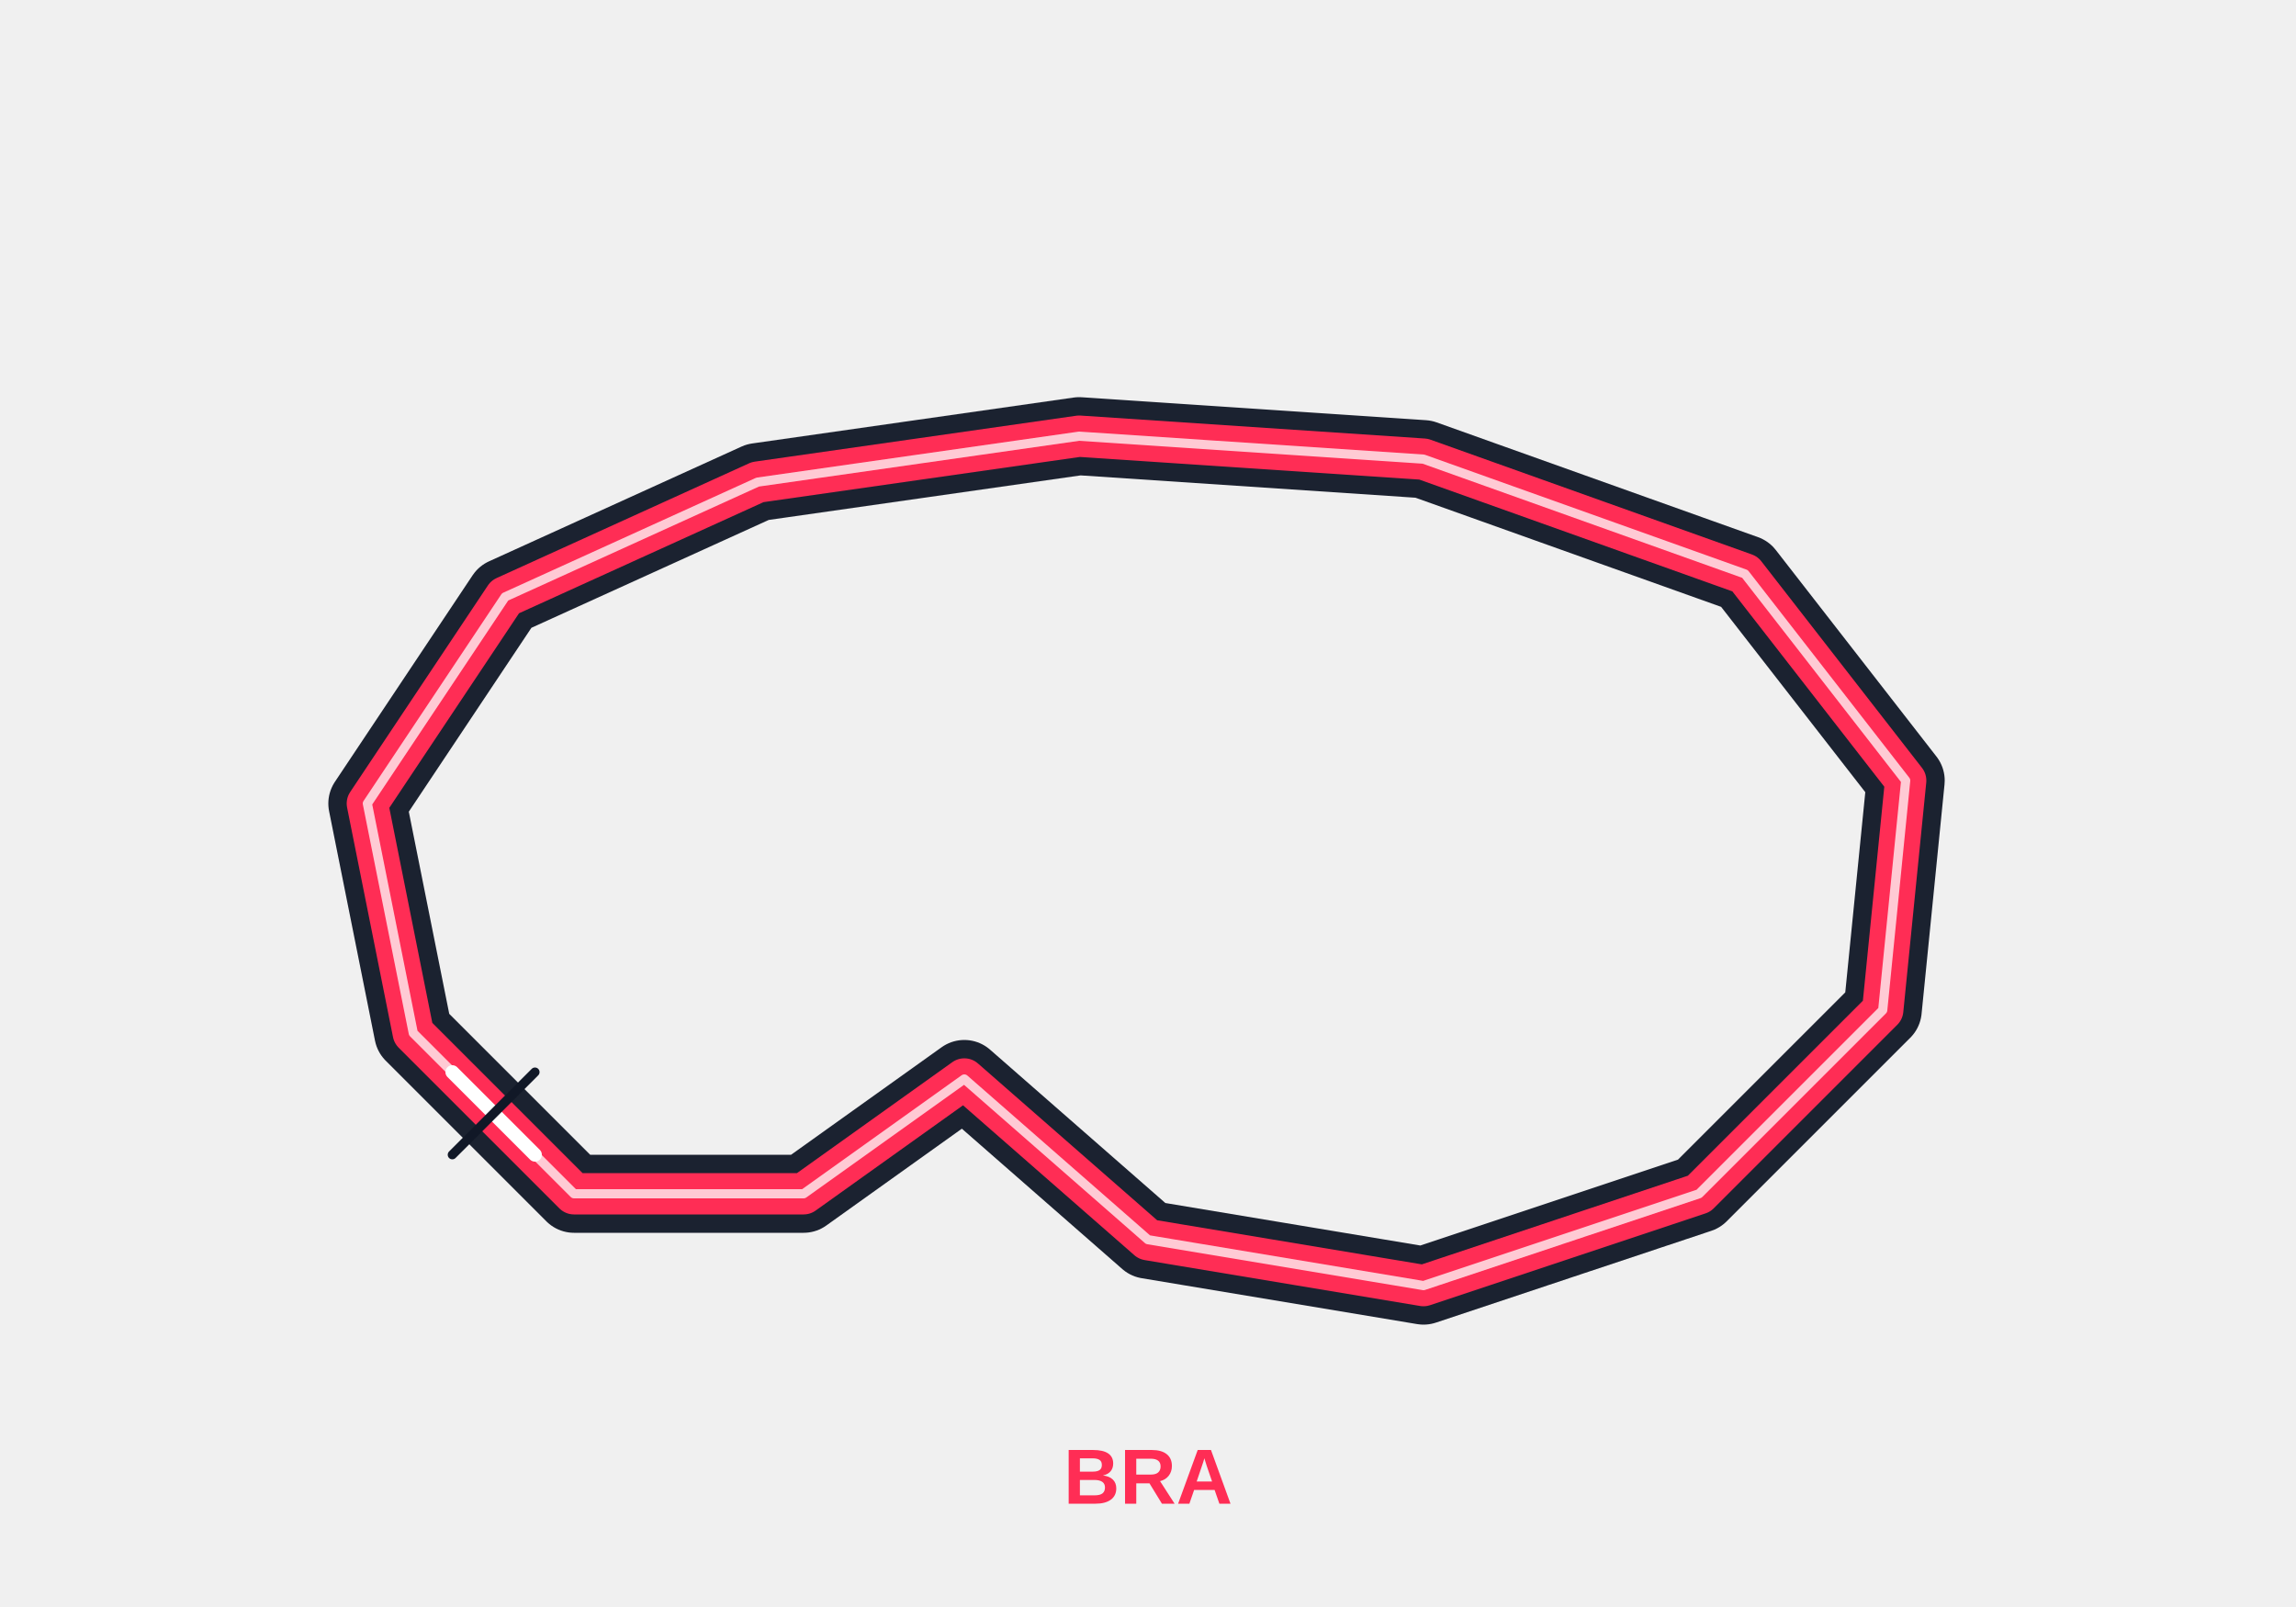
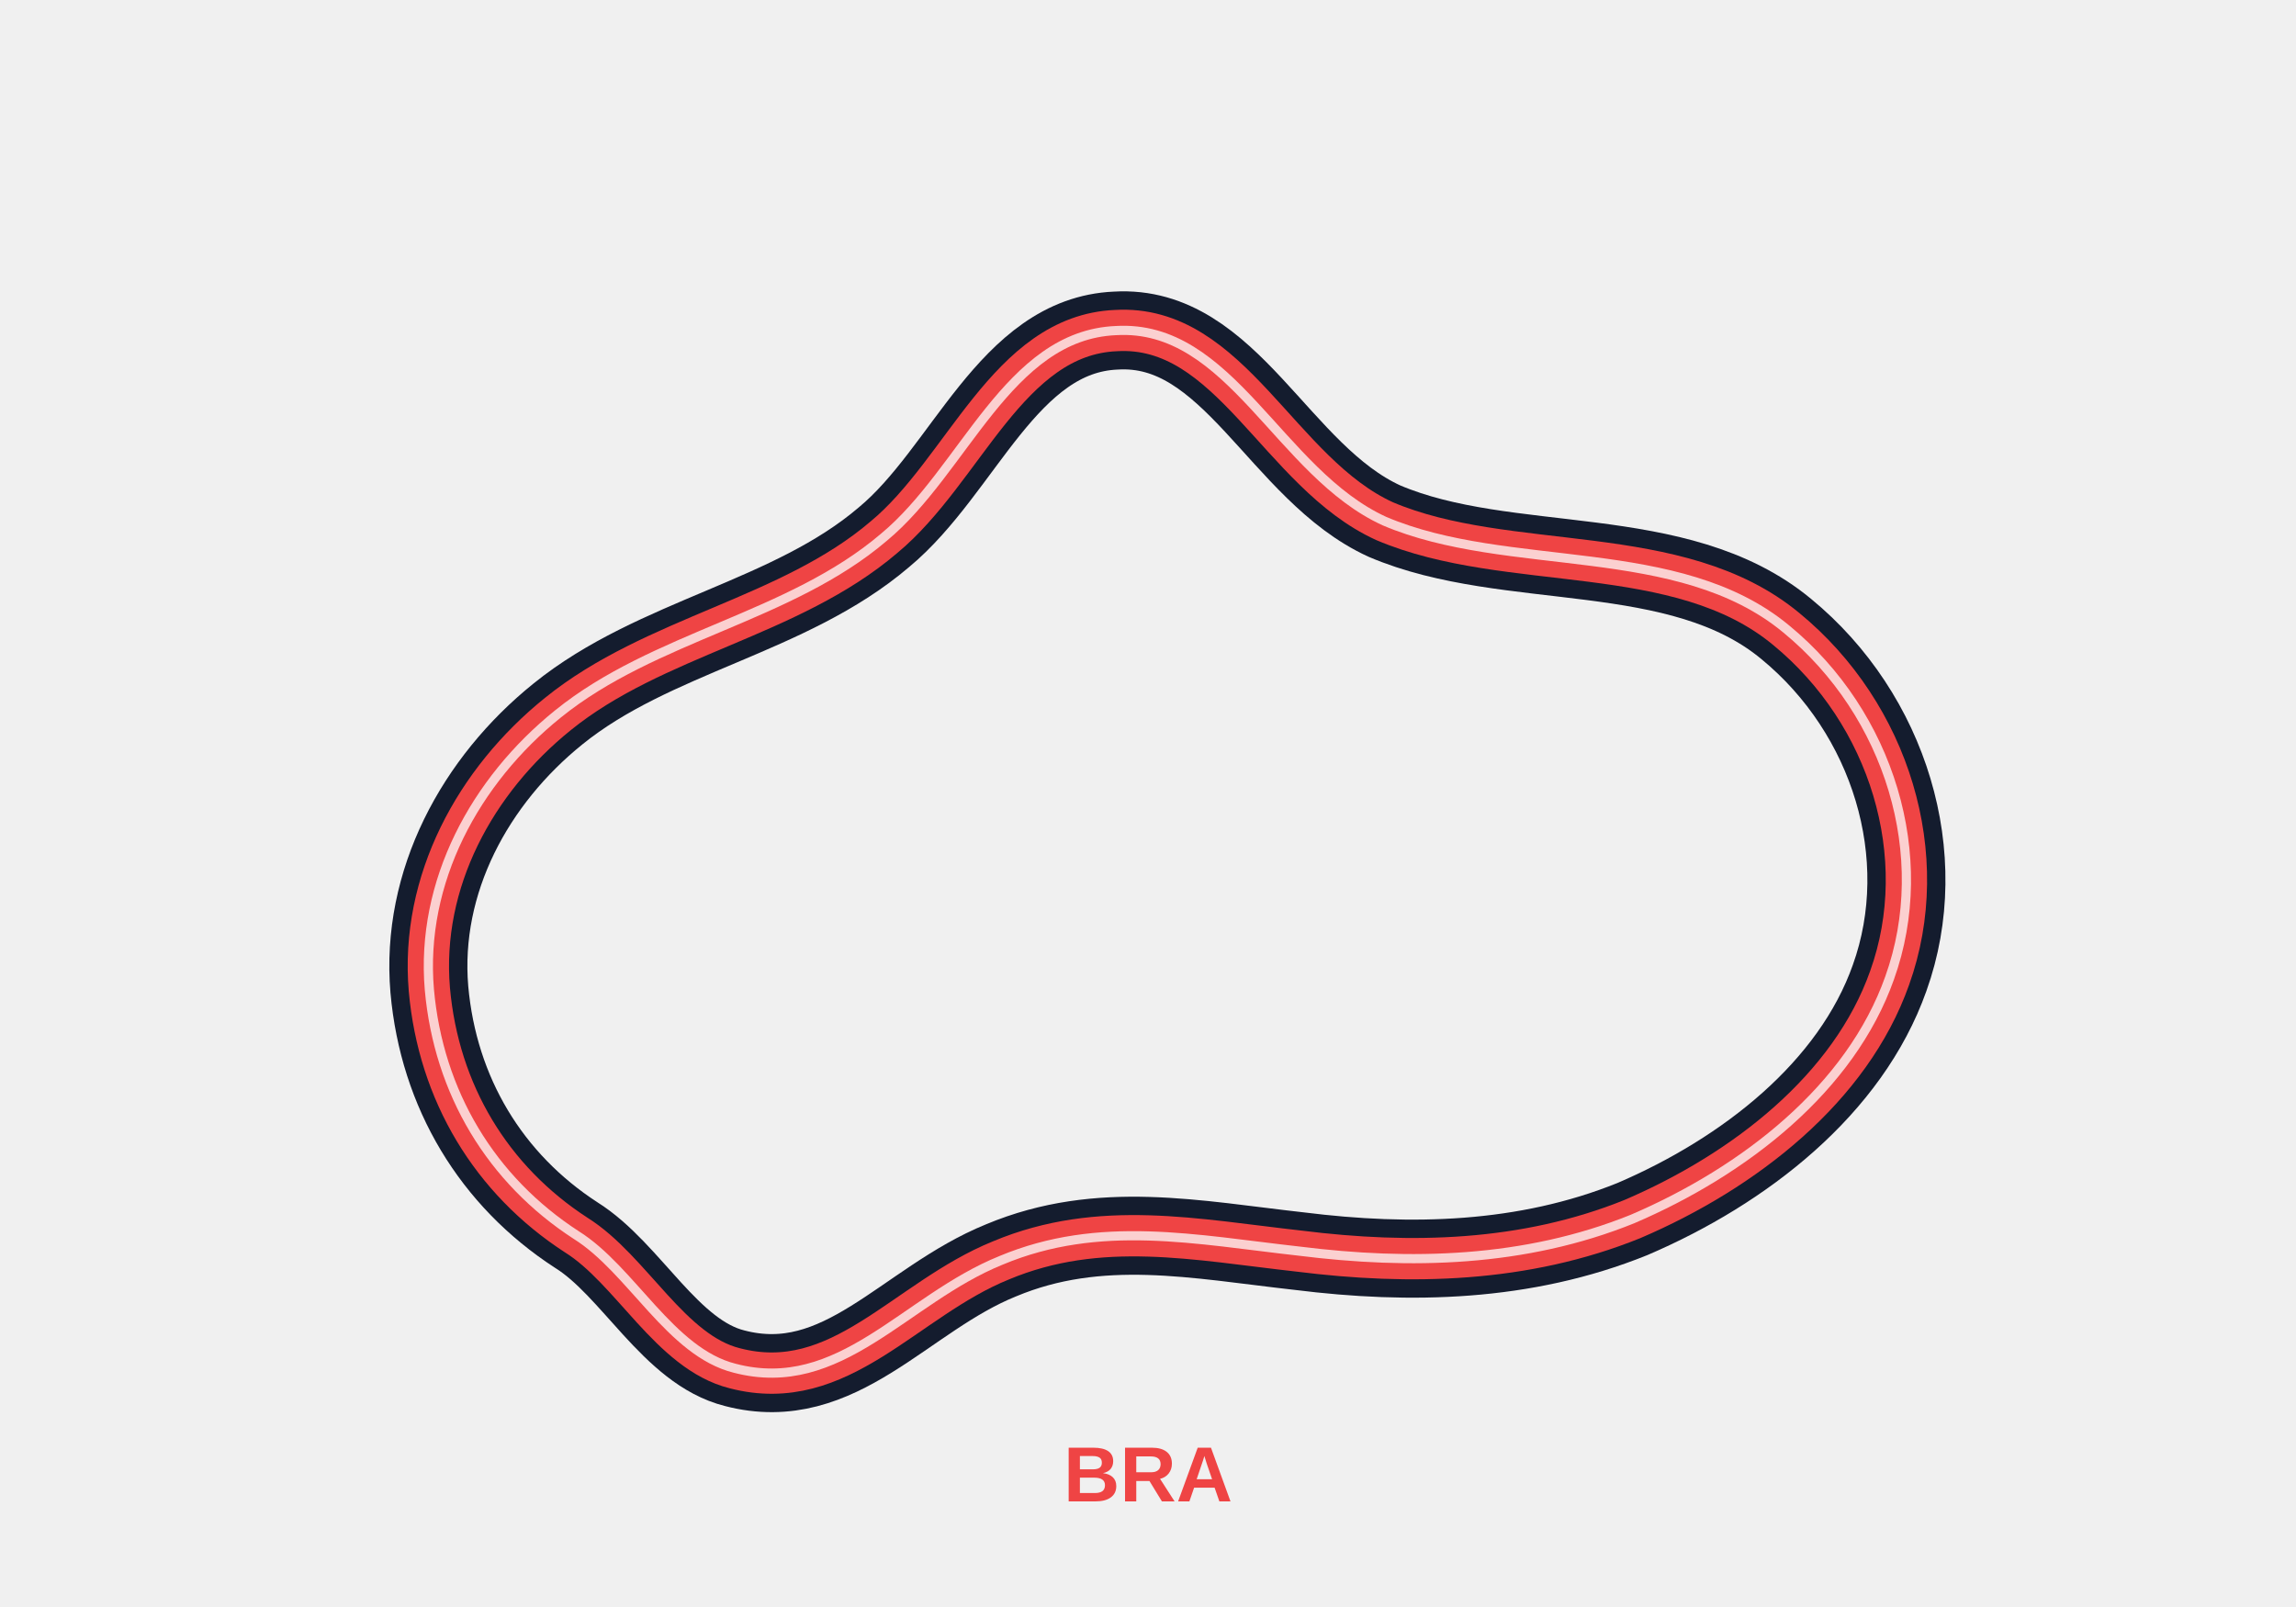
- <svg xmlns="http://www.w3.org/2000/svg" viewBox="0 0 1000 700" aria-label="BRA track outline">
+ <svg xmlns="http://www.w3.org/2000/svg" viewBox="0 0 1000 700" aria-label="BRA track layout">
  <rect width="1000" height="700" fill="transparent" />
-   <path d="M 250 520 L 180 450 L 160 350 L 220 260 L 330 210 L 470 190 L 620 200 L 760 250 L 830 340 L 820 440 L 740 520 L 620 560 L 500 540 L 420 470 L 350 520 Z" fill="none" stroke="#111827" stroke-width="34" stroke-linejoin="round" stroke-linecap="round" opacity="0.95" />
-   <path d="M 250 520 L 180 450 L 160 350 L 220 260 L 330 210 L 470 190 L 620 200 L 760 250 L 830 340 L 820 440 L 740 520 L 620 560 L 500 540 L 420 470 L 350 520 Z" fill="none" stroke="#ff2d55" stroke-width="18" stroke-linejoin="round" stroke-linecap="round" opacity="1" />
-   <path d="M 250 520 L 180 450 L 160 350 L 220 260 L 330 210 L 470 190 L 620 200 L 760 250 L 830 340 L 820 440 L 740 520 L 620 560 L 500 540 L 420 470 L 350 520 Z" fill="none" stroke="#ffffff" stroke-width="4" stroke-linejoin="round" stroke-linecap="round" opacity="0.75" />
-   <line x1="197.0" y1="467.0" x2="233.0" y2="503.0" stroke="#ffffff" stroke-width="6" stroke-linecap="round" opacity="1" />
-   <line x1="197.0" y1="503.0" x2="233.0" y2="467.0" stroke="#111827" stroke-width="4" stroke-linecap="round" opacity="1" />
-   <text x="500" y="655" text-anchor="middle" font-family="Arial, Helvetica, sans-serif" font-size="34" font-weight="700" fill="#ff2d55">BRA</text>
+   <path d="M251,538 C214,514 191,476 187,431 C183,384 207,340 243,311 C285,277 344,269 385,234 C420,205 439,146 486,144 C536,141 557,206 603,227 C657,250 731,235 778,274 C823,311 842,373 823,426 C806,474 760,510 711,531 C664,550 614,551 566,545 C521,540 479,531 436,549 C394,566 366,608 320,596 C292,589 275,553 251,538 Z" fill="none" stroke="#0f172a" stroke-width="34" stroke-linejoin="round" stroke-linecap="round" opacity="0.98" />
+   <path d="M251,538 C214,514 191,476 187,431 C183,384 207,340 243,311 C285,277 344,269 385,234 C420,205 439,146 486,144 C536,141 557,206 603,227 C657,250 731,235 778,274 C823,311 842,373 823,426 C806,474 760,510 711,531 C664,550 614,551 566,545 C521,540 479,531 436,549 C394,566 366,608 320,596 C292,589 275,553 251,538 Z" fill="none" stroke="#ef4444" stroke-width="18" stroke-linejoin="round" stroke-linecap="round" opacity="1" />
+   <path d="M251,538 C214,514 191,476 187,431 C183,384 207,340 243,311 C285,277 344,269 385,234 C420,205 439,146 486,144 C536,141 557,206 603,227 C657,250 731,235 778,274 C823,311 842,373 823,426 C806,474 760,510 711,531 C664,550 614,551 566,545 C521,540 479,531 436,549 C394,566 366,608 320,596 C292,589 275,553 251,538 Z" fill="none" stroke="#ffffff" stroke-width="4" stroke-linejoin="round" stroke-linecap="round" opacity="0.75" />
+   <text x="500" y="654" text-anchor="middle" font-family="Arial, Helvetica, sans-serif" font-size="34" font-weight="700" fill="#ef4444">BRA</text>
</svg>
